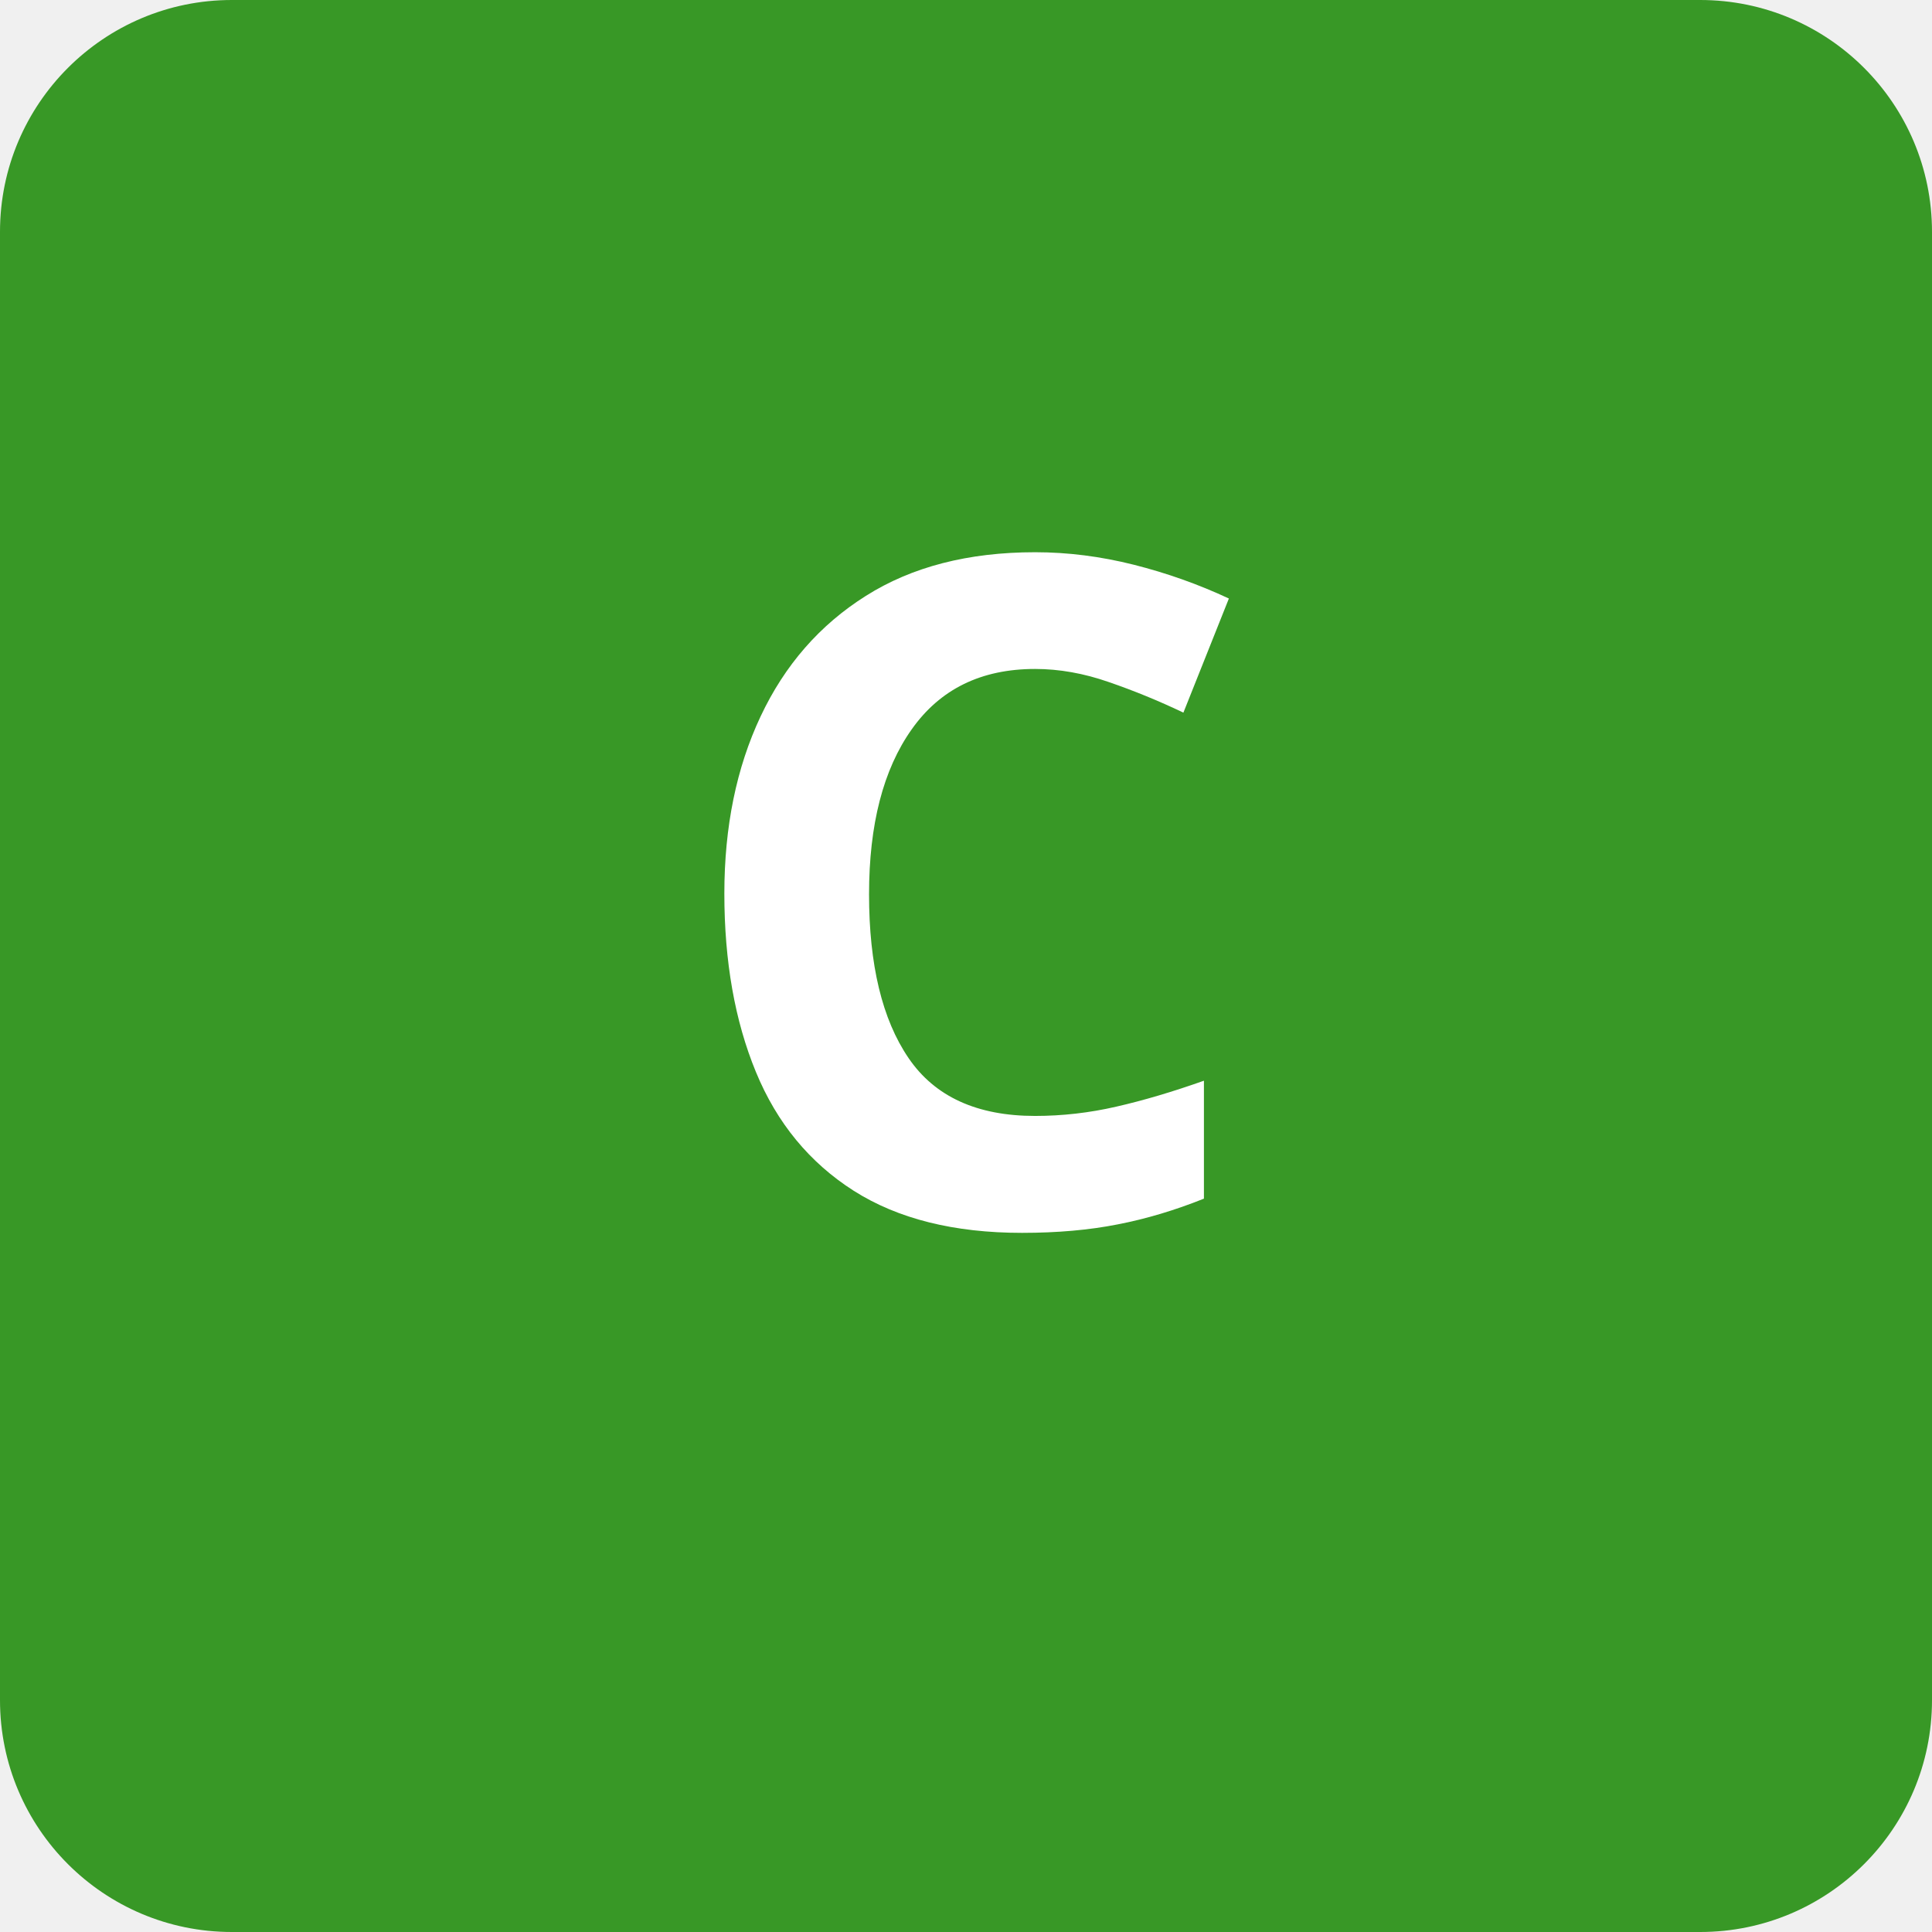
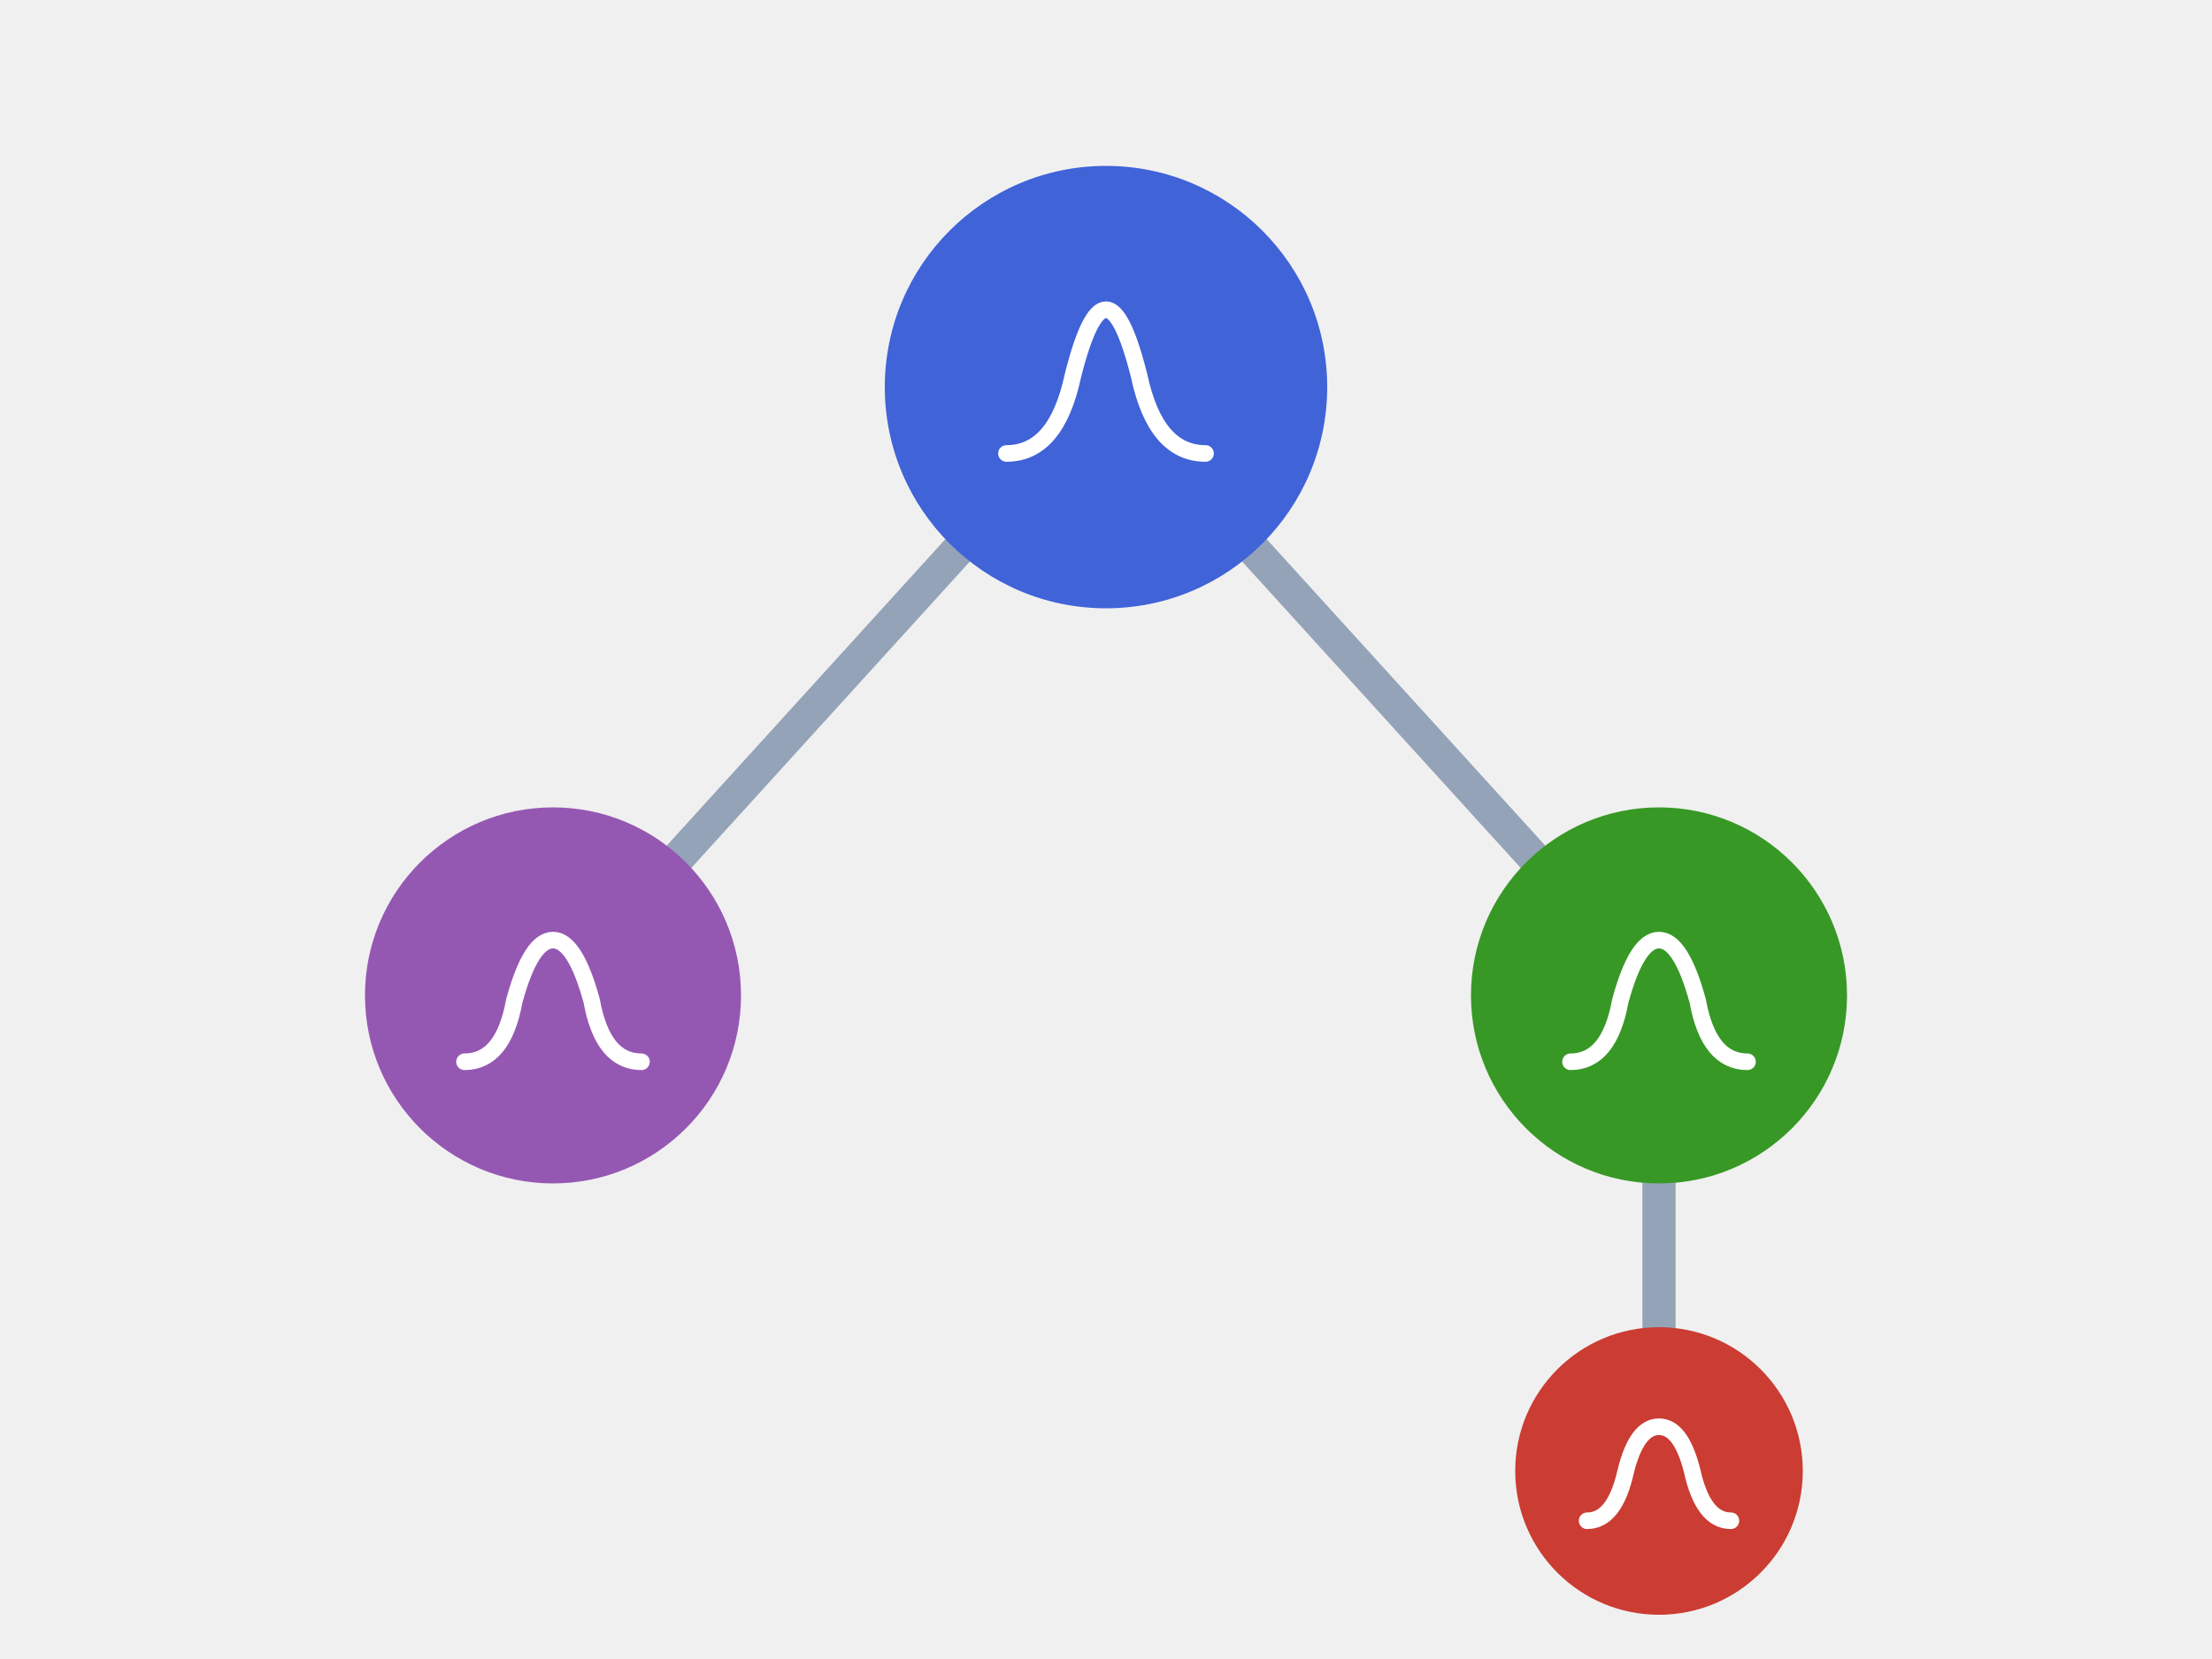
- <svg xmlns="http://www.w3.org/2000/svg" width="150" height="150" viewBox="0 0 150 150" role="img" aria-label="ComposedDistributions logo placeholder">
-   <rect width="150" height="150" rx="18" fill="#389826" />
-   <text x="75" y="95" font-family="sans-serif" font-size="72" font-weight="700" fill="#ffffff" text-anchor="middle">
-     C
-   </text>
+ <svg xmlns="http://www.w3.org/2000/svg" width="400" height="300" viewBox="0 0 400 300" role="img" aria-label="ComposedDistributions.jl logo">
+   <g fill="none" stroke="#94a3b8" stroke-width="6" stroke-linecap="round">
+     <line x1="200" y1="70" x2="100" y2="180" />
+     <line x1="200" y1="70" x2="300" y2="180" />
+     <line x1="300" y1="180" x2="300" y2="266" />
+   </g>
+   <g stroke="none">
+     <circle cx="200" cy="70" r="40" fill="#4063d8" />
+     <circle cx="100" cy="180" r="34" fill="#9558b2" />
+     <circle cx="300" cy="180" r="34" fill="#389826" />
+     <circle cx="300" cy="266" r="26" fill="#cb3c33" />
+   </g>
+   <g fill="none" stroke="#ffffff" stroke-width="3" stroke-linecap="round" stroke-linejoin="round">
+     <path d="M 182,82 Q 191,82 194,68 Q 197,56 200,56              Q 203,56 206,68 Q 209,82 218,82" />
+     <path d="M 84,192 Q 91,192 93,181 Q 96,170 100,170              Q 104,170 107,181 Q 109,192 116,192" />
+     <path d="M 284,192 Q 291,192 293,181 Q 296,170 300,170              Q 304,170 307,181 Q 309,192 316,192" />
+     <path d="M 287,275 Q 292,275 294,266 Q 296,258 300,258              Q 304,258 306,266 Q 308,275 313,275" />
+   </g>
</svg>
